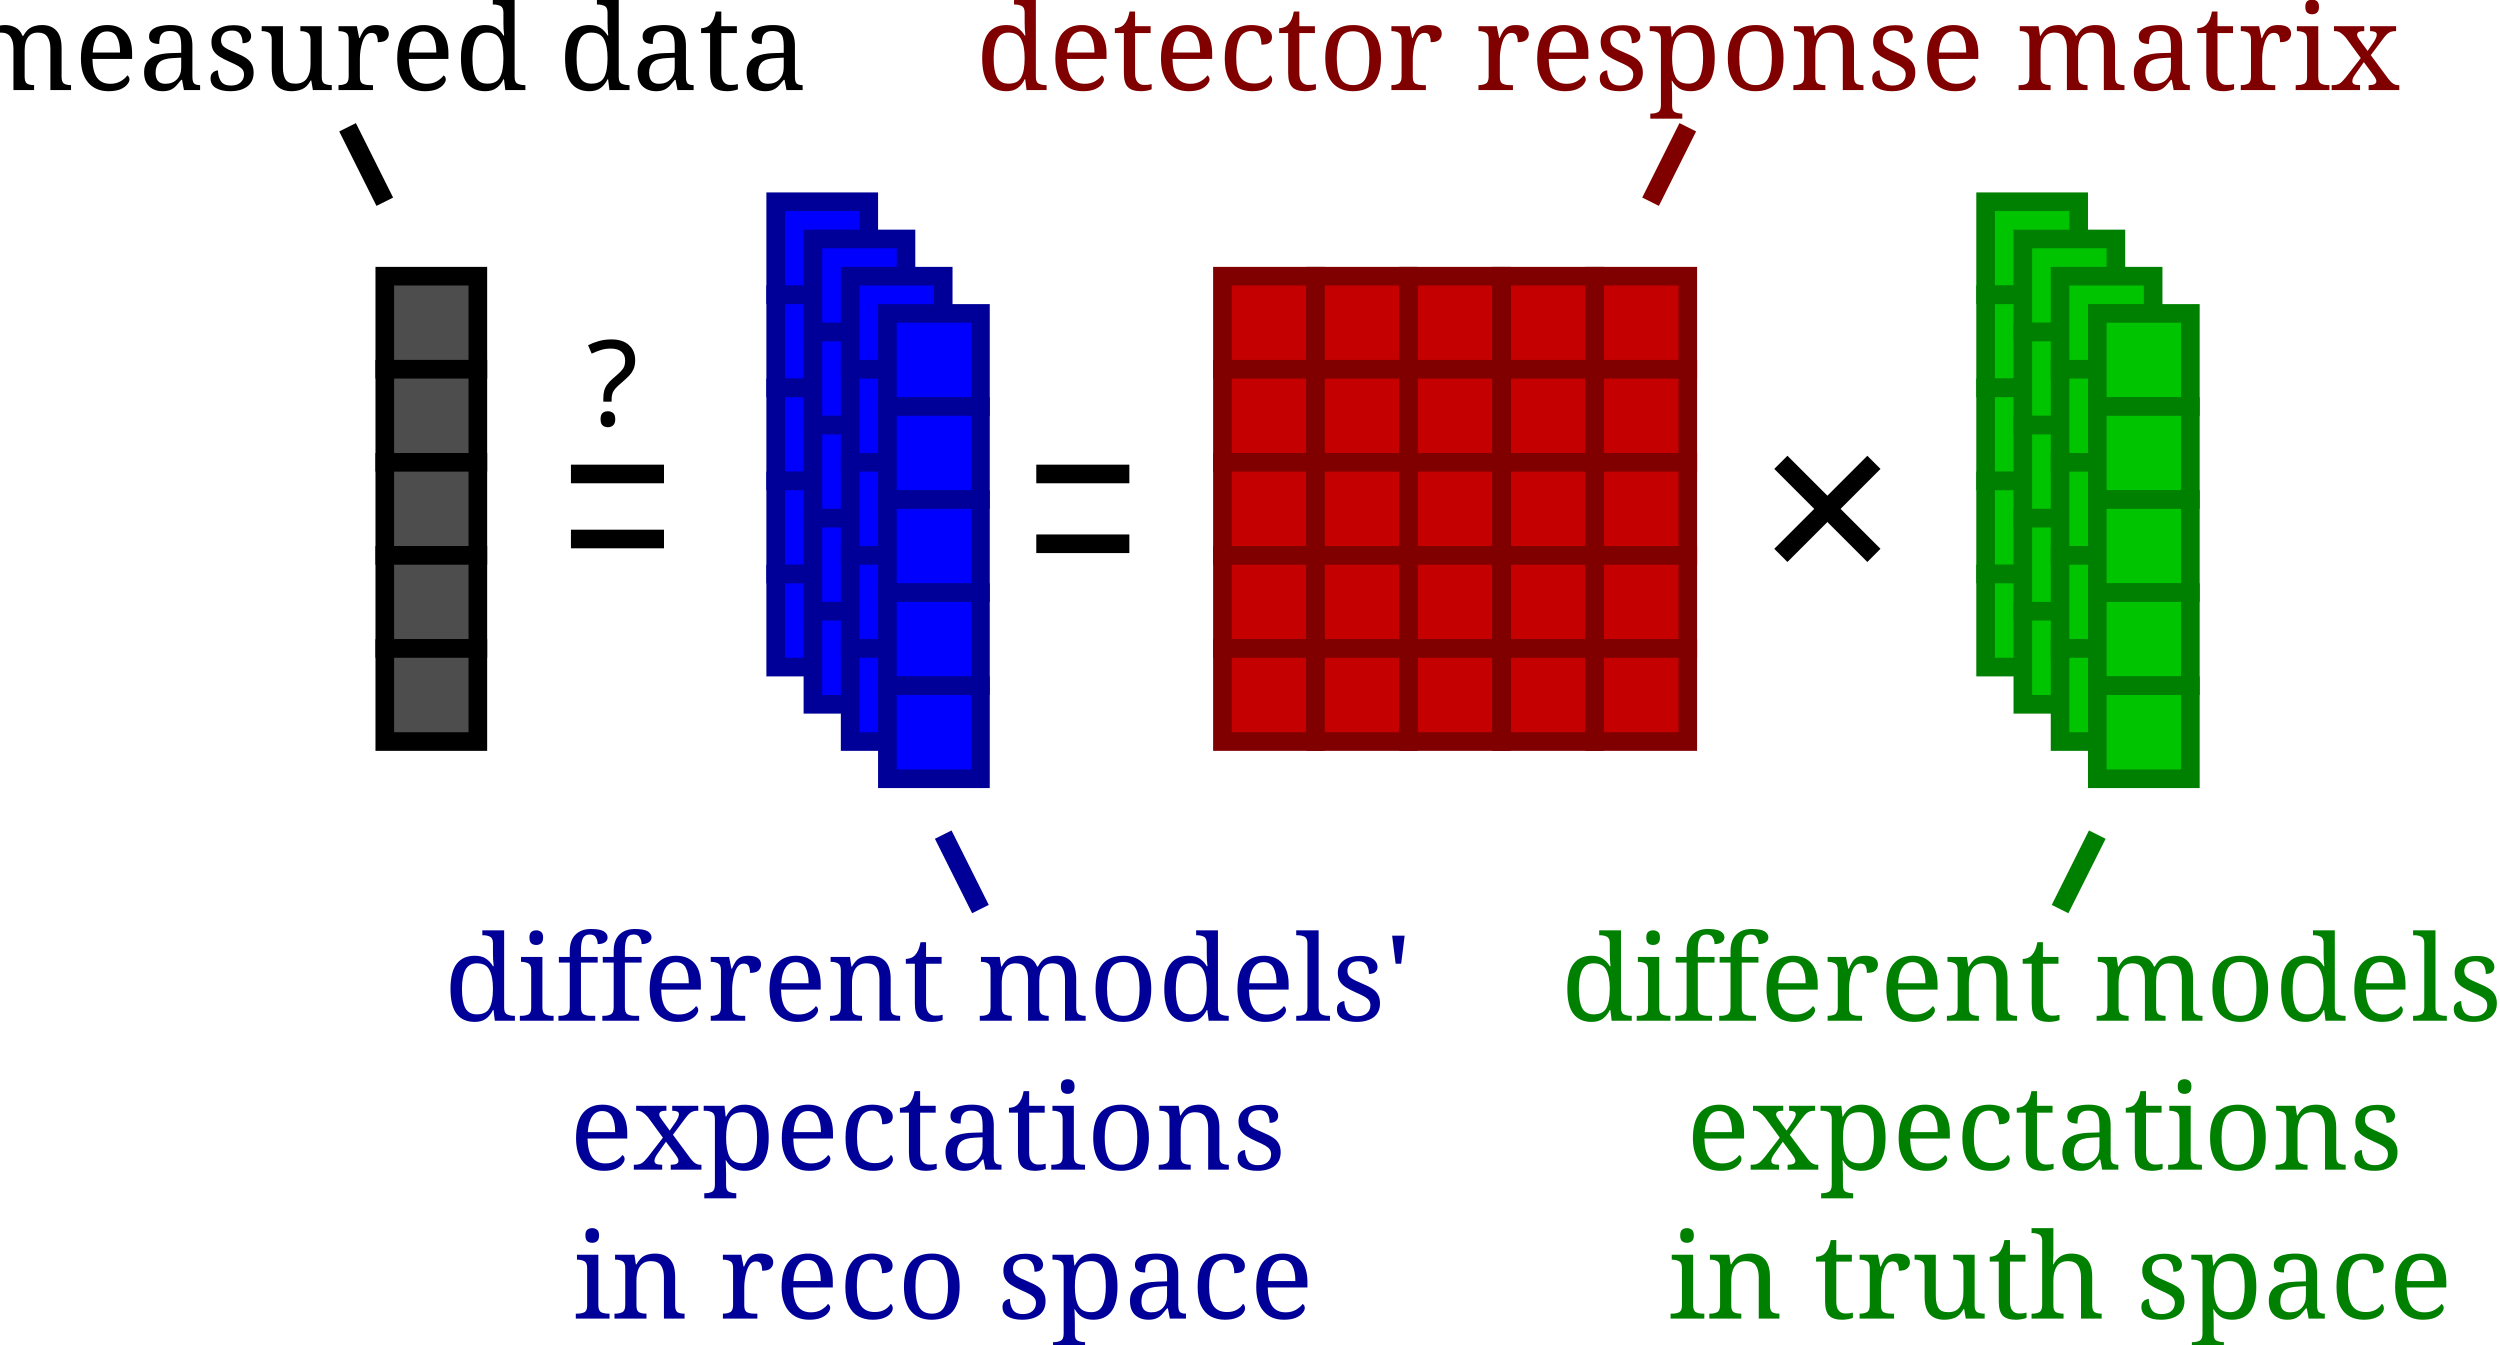
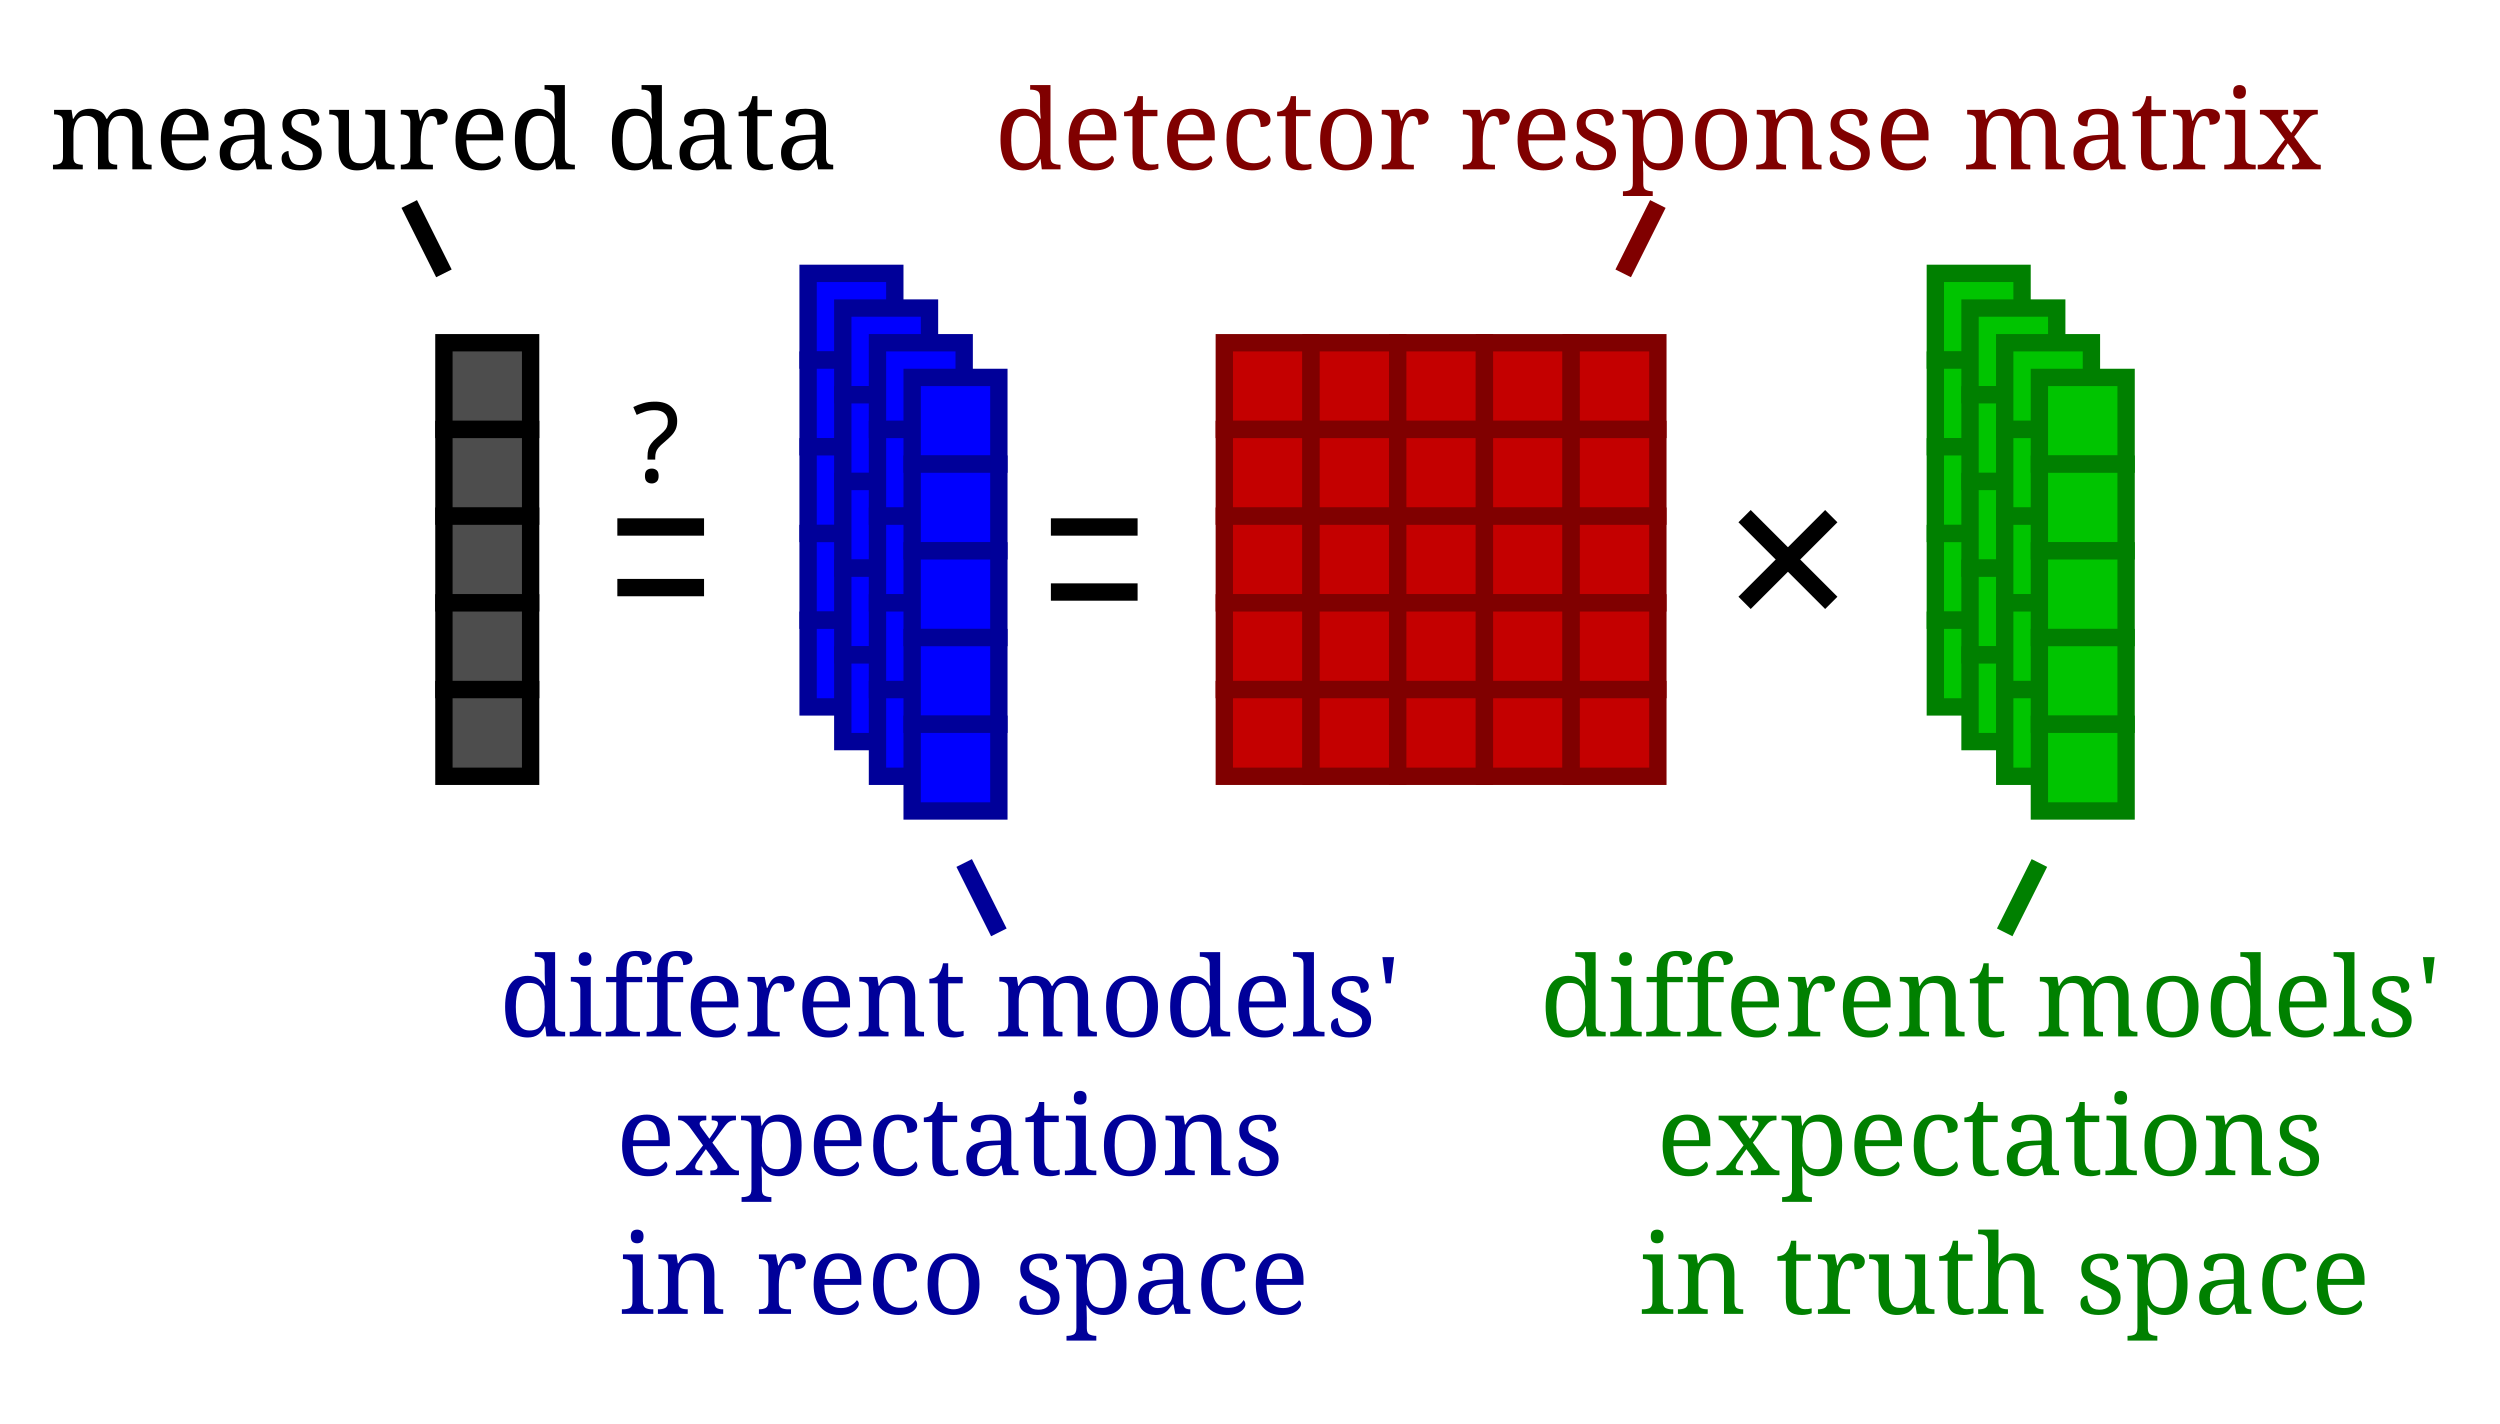
- <svg xmlns="http://www.w3.org/2000/svg" width="136.337mm" height="73.317mm" viewBox="0 0 136.337 73.317" version="1.1" id="svg7224">
+ <svg xmlns="http://www.w3.org/2000/svg" width="146.337mm" height="83.317mm" viewBox="0 0 146.337 83.317" version="1.1" id="svg7224">
  <defs id="defs7218" />
-   <g id="layer1" transform="translate(27.34697,-112.1749)">
+   <g id="layer1" transform="translate(32.34697,-107.1749)">
    <g transform="matrix(0.5075594,0,0,0.5075594,-36.81612,-177.2989)" id="g3699">
      <line id="line614" y2="630" x2="220" y1="620" x1="210" style="fill:none;fill-opacity:0;stroke:#000000;stroke-width:2" />
      <line id="line616" y2="620" x2="220" y1="630" x1="210" style="fill:none;fill-opacity:0;stroke:#000000;stroke-width:2" />
      <line id="line618" y2="621.25" x2="140" y1="621.25" x1="130" style="fill:none;fill-opacity:0;stroke:#000000;stroke-width:2" />
      <line id="line620" y2="628.75" x2="140" y1="628.75" x1="130" style="fill:none;fill-opacity:0;stroke:#000000;stroke-width:2" />
      <line id="line622" y2="621.25" x2="90" y1="621.25" x1="80" style="fill:none;fill-opacity:0;stroke:#000000;stroke-width:2" />
      <line id="line624" y2="628.238" x2="90" y1="628.238" x1="80" style="fill:none;fill-opacity:0;stroke:#000000;stroke-width:2" />
      <text id="text628" y="616.058" x="81.682" style="font-style:normal;font-weight:normal;font-size:12.8px;font-family:sans-serif;text-anchor:start;fill:#000000" font-size="12.8">
        <tspan id="tspan626" y="616.058" x="81.682">?</tspan>
      </text>
      <text id="text640" y="680" x="240" style="font-style:normal;font-weight:normal;font-size:12.8px;font-family:Georgia;text-anchor:middle;fill:#008000" font-size="12.8">
        <tspan id="tspan634" y="680" x="240">different models'</tspan>
        <tspan id="tspan636" y="696" x="240">expectations</tspan>
        <tspan id="tspan638" y="712" x="240">in truth space</tspan>
      </text>
      <text id="text644" y="580" x="200" style="font-style:normal;font-weight:normal;font-size:12.8px;font-family:Georgia;text-anchor:middle;fill:#800000" font-size="12.8">
        <tspan id="tspan642" y="580" x="200">detector response matrix</tspan>
      </text>
      <text id="text652" y="680" x="120" style="font-style:normal;font-weight:normal;font-size:12.8px;font-family:Georgia;text-anchor:middle;fill:#000099" font-size="12.8">
        <tspan id="tspan646" y="680" x="120">different models'</tspan>
        <tspan id="tspan648" y="696" x="120">expectations</tspan>
        <tspan id="tspan650" y="712" x="120">in reco space</tspan>
      </text>
      <text id="text656" y="580" x="60" style="font-style:normal;font-weight:normal;font-size:12.8px;font-family:Georgia;text-anchor:middle;fill:#000000" font-size="12.8">
        <tspan id="tspan654" y="580" x="60">measured data</tspan>
      </text>
      <line id="line674" y2="668" x2="124" y1="660" x1="120" style="fill:none;fill-opacity:0;stroke:#000099;stroke-width:2" />
      <line id="line676" y2="668" x2="240" y1="660" x1="244" style="fill:none;fill-opacity:0;stroke:#008000;stroke-width:2" />
      <line id="line678" y2="592" x2="196" y1="584" x1="200" style="fill:none;fill-opacity:0;stroke:#800000;stroke-width:2" />
      <line id="line680" y2="592" x2="60" y1="584" x1="56" style="fill:none;fill-opacity:0;stroke:#000000;stroke-width:2" />
      <g id="g984">
        <g id="g838">
          <rect id="rect834" height="10" width="10" y="600" x="150" style="fill:#c40000" />
          <rect id="rect836" height="10" width="10" y="600" x="150" style="fill:none;fill-opacity:0;stroke:#800000;stroke-width:2" />
        </g>
        <g id="g844">
          <rect id="rect840" height="10" width="10" y="600" x="160" style="fill:#c40000" />
          <rect id="rect842" height="10" width="10" y="600" x="160" style="fill:none;fill-opacity:0;stroke:#800000;stroke-width:2" />
        </g>
        <g id="g850">
          <rect id="rect846" height="10" width="10" y="600" x="170" style="fill:#c40000" />
          <rect id="rect848" height="10" width="10" y="600" x="170" style="fill:none;fill-opacity:0;stroke:#800000;stroke-width:2" />
        </g>
        <g id="g856">
          <rect id="rect852" height="10" width="10" y="600" x="180" style="fill:#c40000" />
          <rect id="rect854" height="10" width="10" y="600" x="180" style="fill:none;fill-opacity:0;stroke:#800000;stroke-width:2" />
        </g>
        <g id="g862">
          <rect id="rect858" height="10" width="10" y="600" x="190" style="fill:#c40000" />
          <rect id="rect860" height="10" width="10" y="600" x="190" style="fill:none;fill-opacity:0;stroke:#800000;stroke-width:2" />
        </g>
        <g id="g868">
          <rect id="rect864" height="10" width="10" y="610" x="150" style="fill:#c40000" />
          <rect id="rect866" height="10" width="10" y="610" x="150" style="fill:none;fill-opacity:0;stroke:#800000;stroke-width:2" />
        </g>
        <g id="g874">
          <rect id="rect870" height="10" width="10" y="610" x="160" style="fill:#c40000" />
          <rect id="rect872" height="10" width="10" y="610" x="160" style="fill:none;fill-opacity:0;stroke:#800000;stroke-width:2" />
        </g>
        <g id="g880">
          <rect id="rect876" height="10" width="10" y="610" x="170" style="fill:#c40000" />
          <rect id="rect878" height="10" width="10" y="610" x="170" style="fill:none;fill-opacity:0;stroke:#800000;stroke-width:2" />
        </g>
        <g id="g886">
          <rect id="rect882" height="10" width="10" y="610" x="180" style="fill:#c40000" />
          <rect id="rect884" height="10" width="10" y="610" x="180" style="fill:none;fill-opacity:0;stroke:#800000;stroke-width:2" />
        </g>
        <g id="g892">
          <rect id="rect888" height="10" width="10" y="610" x="190" style="fill:#c40000" />
          <rect id="rect890" height="10" width="10" y="610" x="190" style="fill:none;fill-opacity:0;stroke:#800000;stroke-width:2" />
        </g>
        <g id="g898">
          <rect id="rect894" height="10" width="10" y="620" x="150" style="fill:#c40000" />
          <rect id="rect896" height="10" width="10" y="620" x="150" style="fill:none;fill-opacity:0;stroke:#800000;stroke-width:2" />
        </g>
        <g id="g904">
          <rect id="rect900" height="10" width="10" y="620" x="160" style="fill:#c40000" />
          <rect id="rect902" height="10" width="10" y="620" x="160" style="fill:none;fill-opacity:0;stroke:#800000;stroke-width:2" />
        </g>
        <g id="g910">
          <rect id="rect906" height="10" width="10" y="620" x="170" style="fill:#c40000" />
          <rect id="rect908" height="10" width="10" y="620" x="170" style="fill:none;fill-opacity:0;stroke:#800000;stroke-width:2" />
        </g>
        <g id="g916">
          <rect id="rect912" height="10" width="10" y="620" x="180" style="fill:#c40000" />
          <rect id="rect914" height="10" width="10" y="620" x="180" style="fill:none;fill-opacity:0;stroke:#800000;stroke-width:2" />
        </g>
        <g id="g922">
          <rect id="rect918" height="10" width="10" y="620" x="190" style="fill:#c40000" />
          <rect id="rect920" height="10" width="10" y="620" x="190" style="fill:none;fill-opacity:0;stroke:#800000;stroke-width:2" />
        </g>
        <g id="g928">
          <rect id="rect924" height="10" width="10" y="630" x="150" style="fill:#c40000" />
          <rect id="rect926" height="10" width="10" y="630" x="150" style="fill:none;fill-opacity:0;stroke:#800000;stroke-width:2" />
        </g>
        <g id="g934">
          <rect id="rect930" height="10" width="10" y="630" x="160" style="fill:#c40000" />
          <rect id="rect932" height="10" width="10" y="630" x="160" style="fill:none;fill-opacity:0;stroke:#800000;stroke-width:2" />
        </g>
        <g id="g940">
          <rect id="rect936" height="10" width="10" y="630" x="170" style="fill:#c40000" />
          <rect id="rect938" height="10" width="10" y="630" x="170" style="fill:none;fill-opacity:0;stroke:#800000;stroke-width:2" />
        </g>
        <g id="g946">
          <rect id="rect942" height="10" width="10" y="630" x="180" style="fill:#c40000" />
          <rect id="rect944" height="10" width="10" y="630" x="180" style="fill:none;fill-opacity:0;stroke:#800000;stroke-width:2" />
        </g>
        <g id="g952">
          <rect id="rect948" height="10" width="10" y="630" x="190" style="fill:#c40000" />
          <rect id="rect950" height="10" width="10" y="630" x="190" style="fill:none;fill-opacity:0;stroke:#800000;stroke-width:2" />
        </g>
        <g id="g958">
          <rect id="rect954" height="10" width="10" y="640" x="150" style="fill:#c40000" />
          <rect id="rect956" height="10" width="10" y="640" x="150" style="fill:none;fill-opacity:0;stroke:#800000;stroke-width:2" />
        </g>
        <g id="g964">
          <rect id="rect960" height="10" width="10" y="640" x="160" style="fill:#c40000" />
          <rect id="rect962" height="10" width="10" y="640" x="160" style="fill:none;fill-opacity:0;stroke:#800000;stroke-width:2" />
        </g>
        <g id="g970">
          <rect id="rect966" height="10" width="10" y="640" x="170" style="fill:#c40000" />
          <rect id="rect968" height="10" width="10" y="640" x="170" style="fill:none;fill-opacity:0;stroke:#800000;stroke-width:2" />
        </g>
        <g id="g976">
          <rect id="rect972" height="10" width="10" y="640" x="180" style="fill:#c40000" />
          <rect id="rect974" height="10" width="10" y="640" x="180" style="fill:none;fill-opacity:0;stroke:#800000;stroke-width:2" />
        </g>
        <g id="g982">
          <rect id="rect978" height="10" width="10" y="640" x="190" style="fill:#c40000" />
          <rect id="rect980" height="10" width="10" y="640" x="190" style="fill:none;fill-opacity:0;stroke:#800000;stroke-width:2" />
        </g>
      </g>
      <g id="g1080">
        <g id="g1054">
          <rect id="rect1050" height="10" width="10" y="600" x="60" style="fill:#4d4d4d" />
          <rect id="rect1052" height="10" width="10" y="600" x="60" style="fill:none;fill-opacity:0;stroke:#000000;stroke-width:2" />
        </g>
        <g id="g1060">
          <rect id="rect1056" height="10" width="10" y="610" x="60" style="fill:#4d4d4d" />
          <rect id="rect1058" height="10" width="10" y="610" x="60" style="fill:none;fill-opacity:0;stroke:#000000;stroke-width:2" />
        </g>
        <g id="g1066">
          <rect id="rect1062" height="10" width="10" y="620" x="60" style="fill:#4d4d4d" />
          <rect id="rect1064" height="10" width="10" y="620" x="60" style="fill:none;fill-opacity:0;stroke:#000000;stroke-width:2" />
        </g>
        <g id="g1072">
          <rect id="rect1068" height="10" width="10" y="630" x="60" style="fill:#4d4d4d" />
          <rect id="rect1070" height="10" width="10" y="630" x="60" style="fill:none;fill-opacity:0;stroke:#000000;stroke-width:2" />
        </g>
        <g id="g1078">
          <rect id="rect1074" height="10" width="10" y="640" x="60" style="fill:#4d4d4d" />
          <rect id="rect1076" height="10" width="10" y="640" x="60" style="fill:none;fill-opacity:0;stroke:#000000;stroke-width:2" />
        </g>
      </g>
      <g id="g1202">
        <g id="g1086">
          <rect id="rect1082" height="10" width="10" y="592" x="102" style="fill:#0000ff" />
          <rect id="rect1084" height="10" width="10" y="592" x="102" style="fill:none;fill-opacity:0;stroke:#000099;stroke-width:2" />
        </g>
        <g id="g1092">
          <rect id="rect1088" height="10" width="10" y="602" x="102" style="fill:#0000ff" />
          <rect id="rect1090" height="10" width="10" y="602" x="102" style="fill:none;fill-opacity:0;stroke:#000099;stroke-width:2" />
        </g>
        <g id="g1098">
          <rect id="rect1094" height="10" width="10" y="612" x="102" style="fill:#0000ff" />
          <rect id="rect1096" height="10" width="10" y="612" x="102" style="fill:none;fill-opacity:0;stroke:#000099;stroke-width:2" />
        </g>
        <g id="g1104">
          <rect id="rect1100" height="10" width="10" y="622" x="102" style="fill:#0000ff" />
          <rect id="rect1102" height="10" width="10" y="622" x="102" style="fill:none;fill-opacity:0;stroke:#000099;stroke-width:2" />
        </g>
        <g id="g1110">
          <rect id="rect1106" height="10" width="10" y="632" x="102" style="fill:#0000ff" />
          <rect id="rect1108" height="10" width="10" y="632" x="102" style="fill:none;fill-opacity:0;stroke:#000099;stroke-width:2" />
        </g>
        <g id="g1116">
          <rect id="rect1112" height="10" width="10" y="596" x="106" style="fill:#0000ff" />
          <rect id="rect1114" height="10" width="10" y="596" x="106" style="fill:none;fill-opacity:0;stroke:#000099;stroke-width:2" />
        </g>
        <g id="g1122">
          <rect id="rect1118" height="10" width="10" y="606" x="106" style="fill:#0000ff" />
          <rect id="rect1120" height="10" width="10" y="606" x="106" style="fill:none;fill-opacity:0;stroke:#000099;stroke-width:2" />
        </g>
        <g id="g1128">
          <rect id="rect1124" height="10" width="10" y="616" x="106" style="fill:#0000ff" />
          <rect id="rect1126" height="10" width="10" y="616" x="106" style="fill:none;fill-opacity:0;stroke:#000099;stroke-width:2" />
        </g>
        <g id="g1134">
          <rect id="rect1130" height="10" width="10" y="626" x="106" style="fill:#0000ff" />
          <rect id="rect1132" height="10" width="10" y="626" x="106" style="fill:none;fill-opacity:0;stroke:#000099;stroke-width:2" />
        </g>
        <g id="g1140">
          <rect id="rect1136" height="10" width="10" y="636" x="106" style="fill:#0000ff" />
          <rect id="rect1138" height="10" width="10" y="636" x="106" style="fill:none;fill-opacity:0;stroke:#000099;stroke-width:2" />
        </g>
        <g id="g1146">
          <rect id="rect1142" height="10" width="10" y="600" x="110" style="fill:#0000ff" />
          <rect id="rect1144" height="10" width="10" y="600" x="110" style="fill:none;fill-opacity:0;stroke:#000099;stroke-width:2" />
        </g>
        <g id="g1152">
          <rect id="rect1148" height="10" width="10" y="610" x="110" style="fill:#0000ff" />
          <rect id="rect1150" height="10" width="10" y="610" x="110" style="fill:none;fill-opacity:0;stroke:#000099;stroke-width:2" />
        </g>
        <g id="g1158">
          <rect id="rect1154" height="10" width="10" y="620" x="110" style="fill:#0000ff" />
          <rect id="rect1156" height="10" width="10" y="620" x="110" style="fill:none;fill-opacity:0;stroke:#000099;stroke-width:2" />
        </g>
        <g id="g1164">
          <rect id="rect1160" height="10" width="10" y="630" x="110" style="fill:#0000ff" />
          <rect id="rect1162" height="10" width="10" y="630" x="110" style="fill:none;fill-opacity:0;stroke:#000099;stroke-width:2" />
        </g>
        <g id="g1170">
          <rect id="rect1166" height="10" width="10" y="640" x="110" style="fill:#0000ff" />
          <rect id="rect1168" height="10" width="10" y="640" x="110" style="fill:none;fill-opacity:0;stroke:#000099;stroke-width:2" />
        </g>
        <g id="g1176">
          <rect id="rect1172" height="10" width="10" y="604" x="114" style="fill:#0000ff" />
          <rect id="rect1174" height="10" width="10" y="604" x="114" style="fill:none;fill-opacity:0;stroke:#000099;stroke-width:2" />
        </g>
        <g id="g1182">
          <rect id="rect1178" height="10" width="10" y="614" x="114" style="fill:#0000ff" />
          <rect id="rect1180" height="10" width="10" y="614" x="114" style="fill:none;fill-opacity:0;stroke:#000099;stroke-width:2" />
        </g>
        <g id="g1188">
          <rect id="rect1184" height="10" width="10" y="624" x="114" style="fill:#0000ff" />
          <rect id="rect1186" height="10" width="10" y="624" x="114" style="fill:none;fill-opacity:0;stroke:#000099;stroke-width:2" />
        </g>
        <g id="g1194">
          <rect id="rect1190" height="10" width="10" y="634" x="114" style="fill:#0000ff" />
          <rect id="rect1192" height="10" width="10" y="634" x="114" style="fill:none;fill-opacity:0;stroke:#000099;stroke-width:2" />
        </g>
        <g id="g1200">
          <rect id="rect1196" height="10" width="10" y="644" x="114" style="fill:#0000ff" />
          <rect id="rect1198" height="10" width="10" y="644" x="114" style="fill:none;fill-opacity:0;stroke:#000099;stroke-width:2" />
        </g>
      </g>
      <g id="g1324">
        <g id="g1208">
          <rect id="rect1204" height="10" width="10" y="592" x="232" style="fill:#00c400" />
          <rect id="rect1206" height="10" width="10" y="592" x="232" style="fill:none;fill-opacity:0;stroke:#008000;stroke-width:2" />
        </g>
        <g id="g1214">
          <rect id="rect1210" height="10" width="10" y="602" x="232" style="fill:#00c400" />
          <rect id="rect1212" height="10" width="10" y="602" x="232" style="fill:none;fill-opacity:0;stroke:#008000;stroke-width:2" />
        </g>
        <g id="g1220">
          <rect id="rect1216" height="10" width="10" y="612" x="232" style="fill:#00c400" />
          <rect id="rect1218" height="10" width="10" y="612" x="232" style="fill:none;fill-opacity:0;stroke:#008000;stroke-width:2" />
        </g>
        <g id="g1226">
          <rect id="rect1222" height="10" width="10" y="622" x="232" style="fill:#00c400" />
          <rect id="rect1224" height="10" width="10" y="622" x="232" style="fill:none;fill-opacity:0;stroke:#008000;stroke-width:2" />
        </g>
        <g id="g1232">
          <rect id="rect1228" height="10" width="10" y="632" x="232" style="fill:#00c400" />
          <rect id="rect1230" height="10" width="10" y="632" x="232" style="fill:none;fill-opacity:0;stroke:#008000;stroke-width:2" />
        </g>
        <g id="g1238">
          <rect id="rect1234" height="10" width="10" y="596" x="236" style="fill:#00c400" />
          <rect id="rect1236" height="10" width="10" y="596" x="236" style="fill:none;fill-opacity:0;stroke:#008000;stroke-width:2" />
        </g>
        <g id="g1244">
          <rect id="rect1240" height="10" width="10" y="606" x="236" style="fill:#00c400" />
          <rect id="rect1242" height="10" width="10" y="606" x="236" style="fill:none;fill-opacity:0;stroke:#008000;stroke-width:2" />
        </g>
        <g id="g1250">
          <rect id="rect1246" height="10" width="10" y="616" x="236" style="fill:#00c400" />
          <rect id="rect1248" height="10" width="10" y="616" x="236" style="fill:none;fill-opacity:0;stroke:#008000;stroke-width:2" />
        </g>
        <g id="g1256">
          <rect id="rect1252" height="10" width="10" y="626" x="236" style="fill:#00c400" />
          <rect id="rect1254" height="10" width="10" y="626" x="236" style="fill:none;fill-opacity:0;stroke:#008000;stroke-width:2" />
        </g>
        <g id="g1262">
          <rect id="rect1258" height="10" width="10" y="636" x="236" style="fill:#00c400" />
          <rect id="rect1260" height="10" width="10" y="636" x="236" style="fill:none;fill-opacity:0;stroke:#008000;stroke-width:2" />
        </g>
        <g id="g1268">
          <rect id="rect1264" height="10" width="10" y="600" x="240" style="fill:#00c400" />
          <rect id="rect1266" height="10" width="10" y="600" x="240" style="fill:none;fill-opacity:0;stroke:#008000;stroke-width:2" />
        </g>
        <g id="g1274">
          <rect id="rect1270" height="10" width="10" y="610" x="240" style="fill:#00c400" />
          <rect id="rect1272" height="10" width="10" y="610" x="240" style="fill:none;fill-opacity:0;stroke:#008000;stroke-width:2" />
        </g>
        <g id="g1280">
          <rect id="rect1276" height="10" width="10" y="620" x="240" style="fill:#00c400" />
          <rect id="rect1278" height="10" width="10" y="620" x="240" style="fill:none;fill-opacity:0;stroke:#008000;stroke-width:2" />
        </g>
        <g id="g1286">
          <rect id="rect1282" height="10" width="10" y="630" x="240" style="fill:#00c400" />
          <rect id="rect1284" height="10" width="10" y="630" x="240" style="fill:none;fill-opacity:0;stroke:#008000;stroke-width:2" />
        </g>
        <g id="g1292">
          <rect id="rect1288" height="10" width="10" y="640" x="240" style="fill:#00c400" />
          <rect id="rect1290" height="10" width="10" y="640" x="240" style="fill:none;fill-opacity:0;stroke:#008000;stroke-width:2" />
        </g>
        <g id="g1298">
          <rect id="rect1294" height="10" width="10" y="604" x="244" style="fill:#00c400" />
          <rect id="rect1296" height="10" width="10" y="604" x="244" style="fill:none;fill-opacity:0;stroke:#008000;stroke-width:2" />
        </g>
        <g id="g1304">
          <rect id="rect1300" height="10" width="10" y="614" x="244" style="fill:#00c400" />
          <rect id="rect1302" height="10" width="10" y="614" x="244" style="fill:none;fill-opacity:0;stroke:#008000;stroke-width:2" />
        </g>
        <g id="g1310">
          <rect id="rect1306" height="10" width="10" y="624" x="244" style="fill:#00c400" />
          <rect id="rect1308" height="10" width="10" y="624" x="244" style="fill:none;fill-opacity:0;stroke:#008000;stroke-width:2" />
        </g>
        <g id="g1316">
          <rect id="rect1312" height="10" width="10" y="634" x="244" style="fill:#00c400" />
          <rect id="rect1314" height="10" width="10" y="634" x="244" style="fill:none;fill-opacity:0;stroke:#008000;stroke-width:2" />
        </g>
        <g id="g1322">
          <rect id="rect1318" height="10" width="10" y="644" x="244" style="fill:#00c400" />
          <rect id="rect1320" height="10" width="10" y="644" x="244" style="fill:none;fill-opacity:0;stroke:#008000;stroke-width:2" />
        </g>
      </g>
    </g>
  </g>
</svg>
